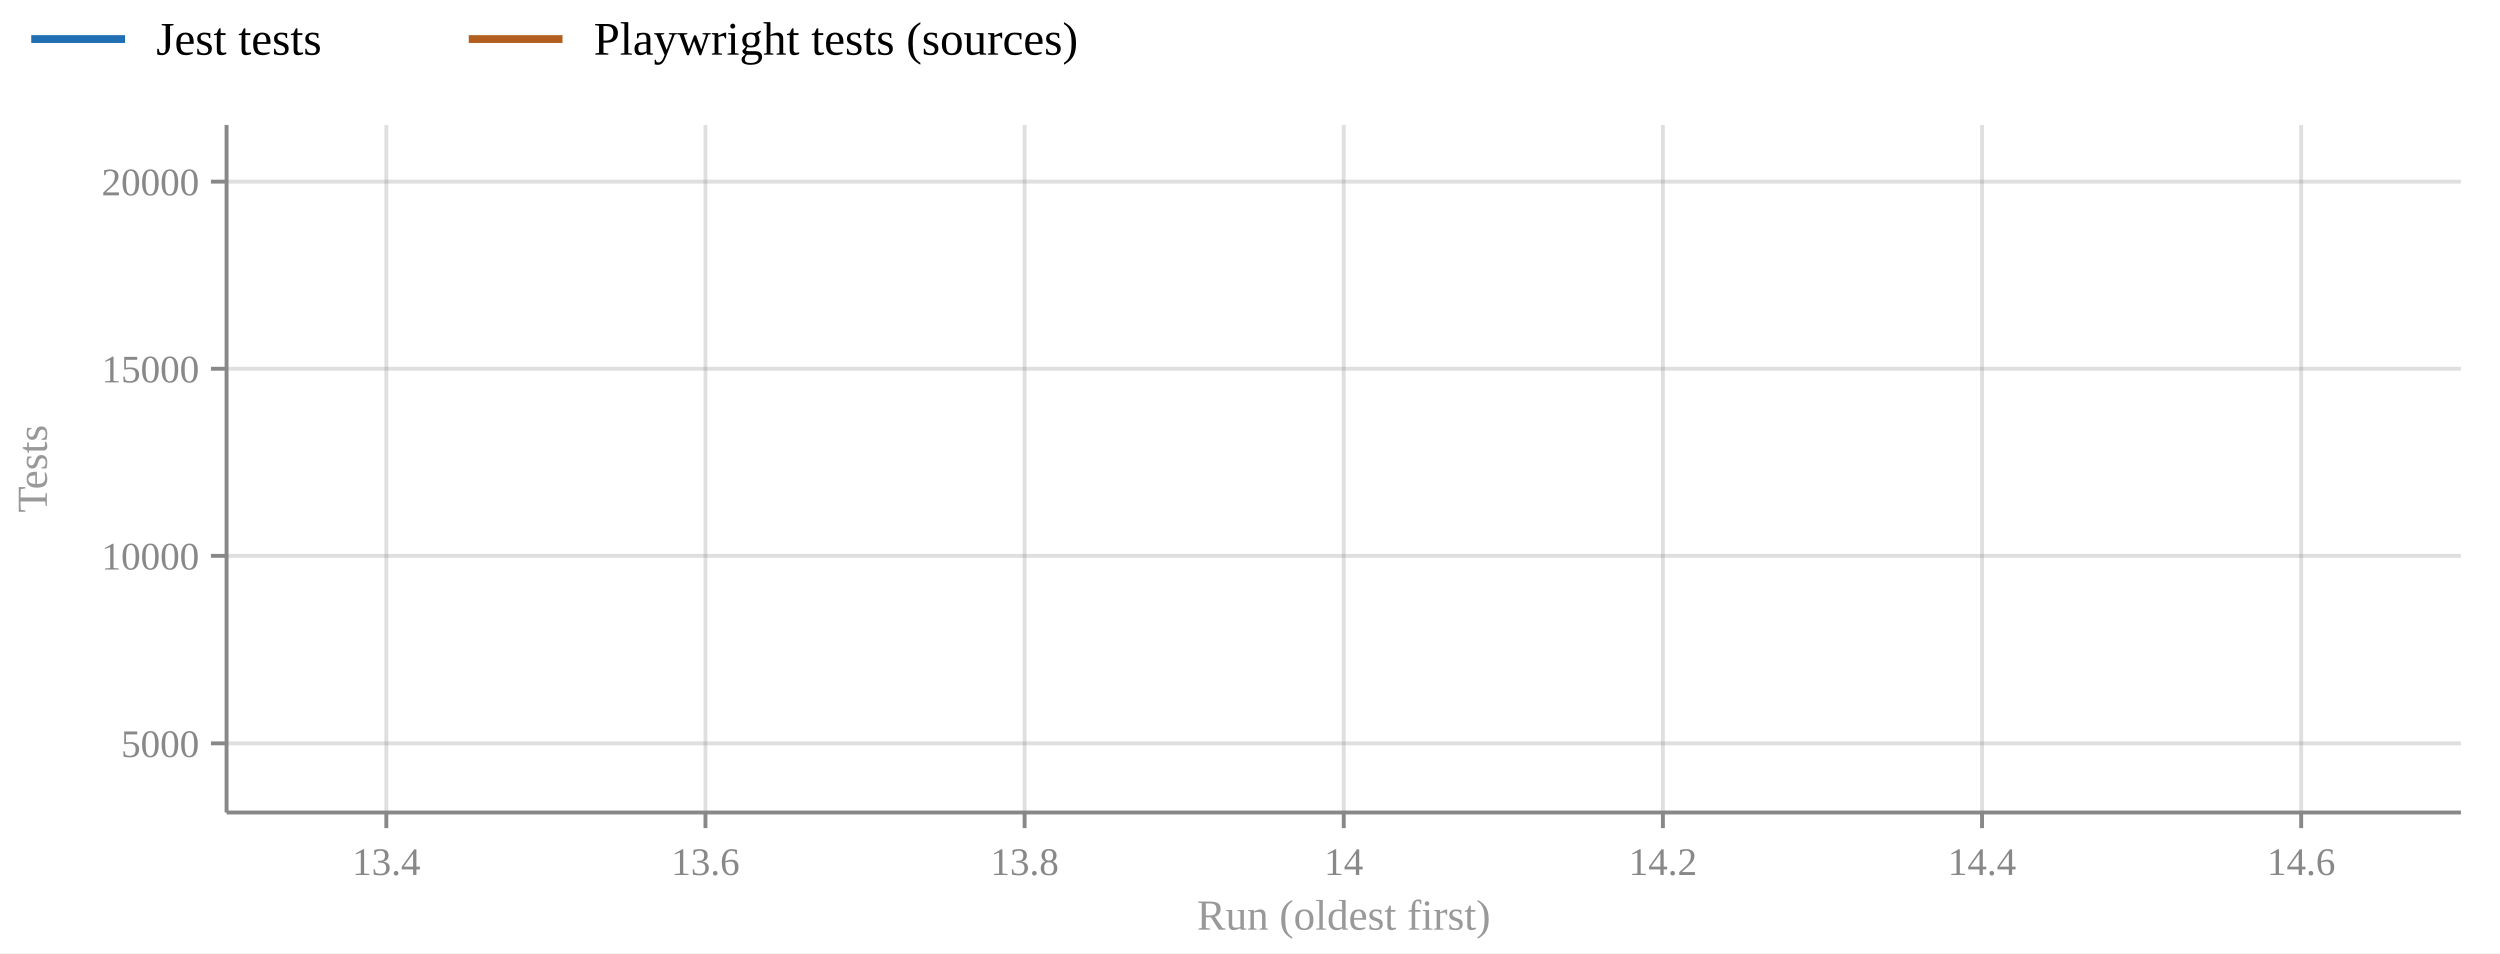
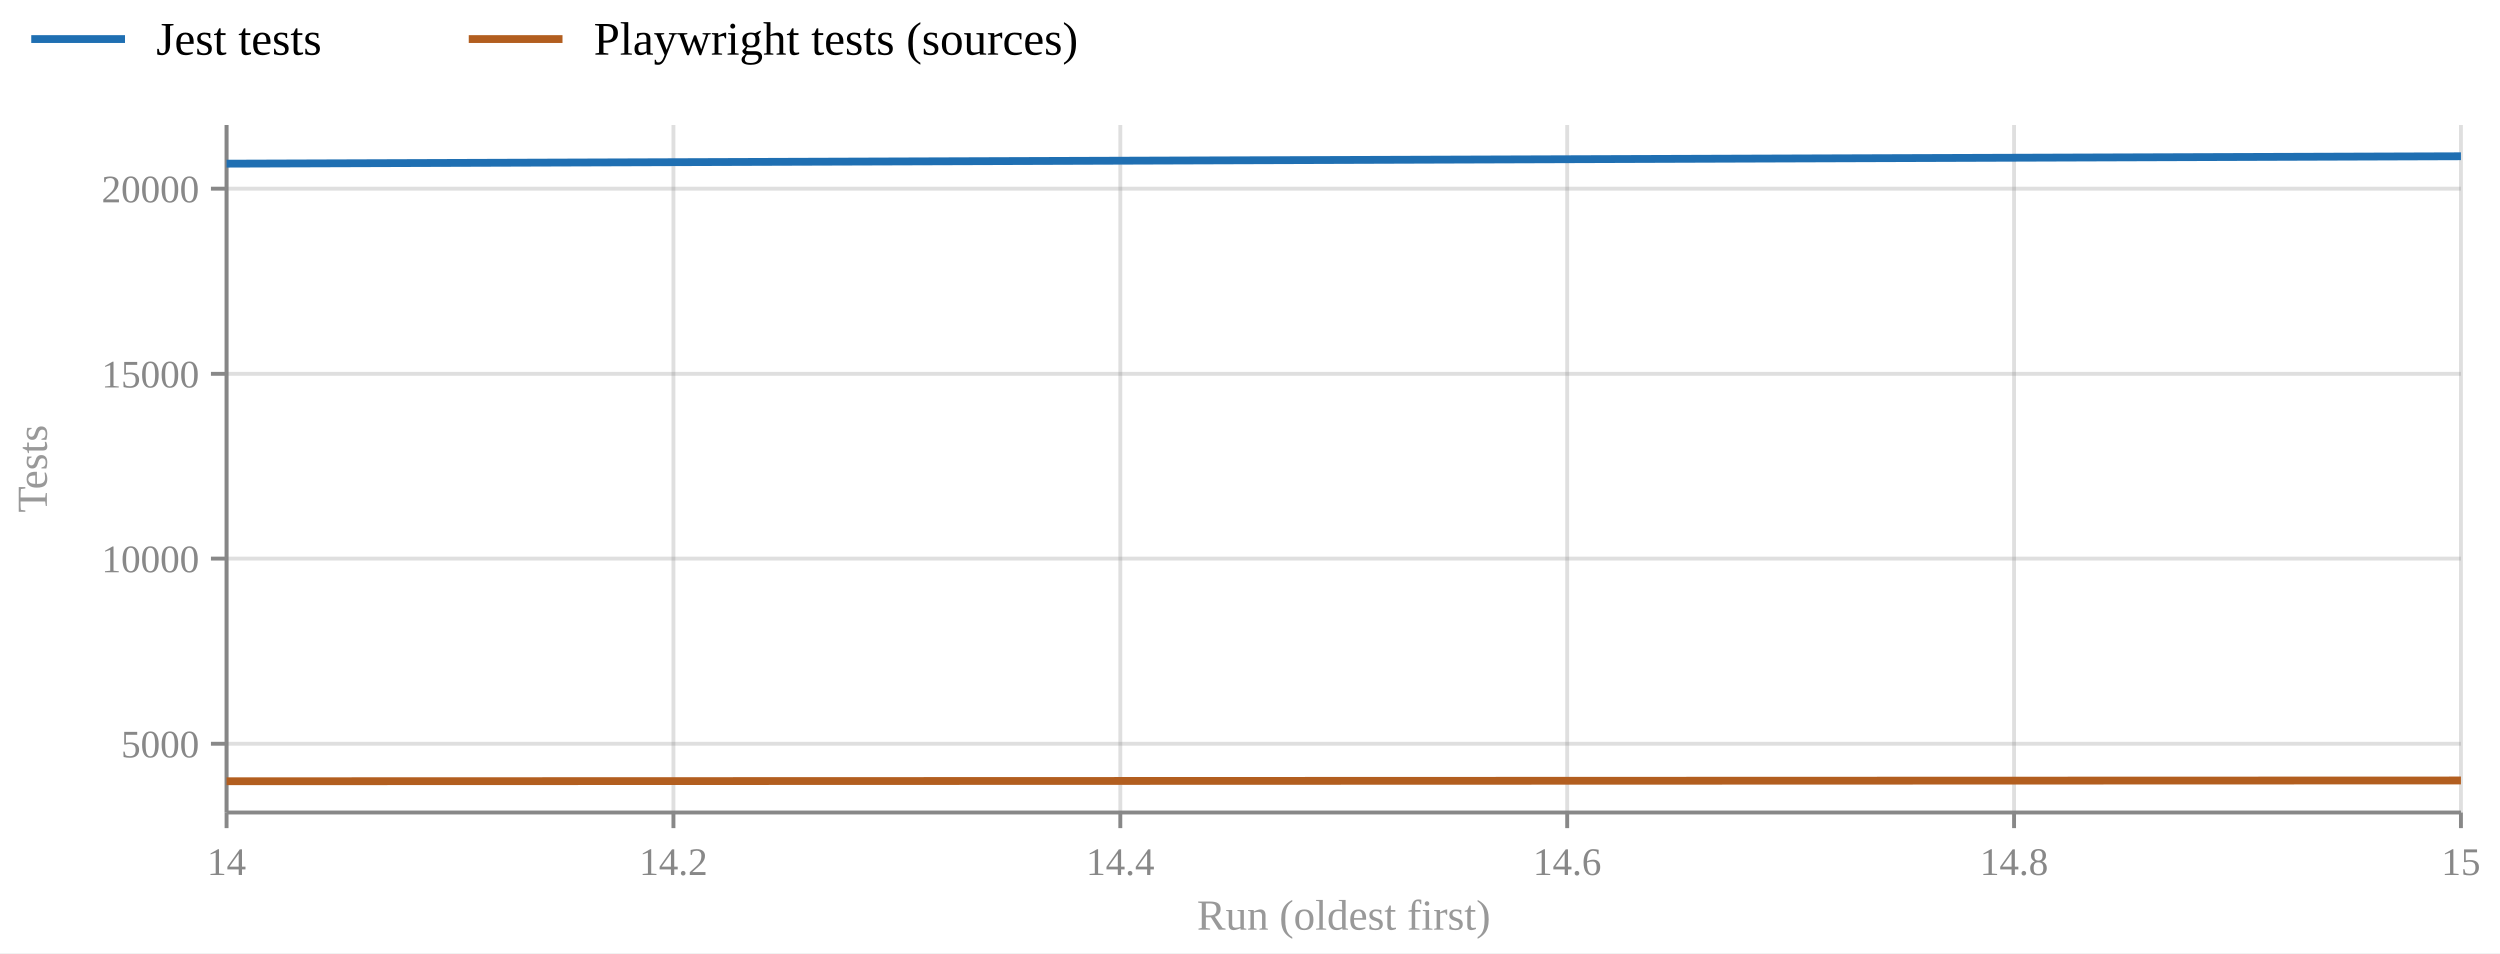
<svg xmlns="http://www.w3.org/2000/svg" viewBox="0 -24 640 244" height="244" visibility="visible" width="640">
  <rect x="0" y="-24" width="640" height="244" fill="#ffffff" />
  <defs visibility="visible">
    <clipPath id="ocClip4" visibility="visible">
      <rect x="58" y="8" width="572" height="176" visibility="visible" />
    </clipPath>
  </defs>
  <g aria-hidden="true" visibility="visible">
    <line stroke="var(--text-muted, #888)" x1="58" y1="184" x2="630" y2="184" visibility="visible" />
    <line stroke="var(--text-muted, #888)" x1="58" y1="8" x2="58" y2="184" visibility="visible" />
    <text text-anchor="middle" fill="var(--text-secondary, #999)" font-size="11" x="344" y="214" visibility="visible">Run (oldest first)</text>
    <text text-anchor="middle" fill="var(--text-secondary, #999)" font-size="11" x="12" y="96" transform="rotate(-90 12 96)" visibility="visible">Tests</text>
-     <line stroke="var(--border-subtle, rgba(128, 128, 128, 0.25))" x1="98.9" y1="8" x2="98.9" y2="184" visibility="visible" />
-     <line stroke="var(--text-muted, #888)" x1="98.9" y1="184" x2="98.9" y2="188" visibility="visible" />
-     <text fill="var(--text-muted, #888)" font-size="10" x="98.9" y="200" text-anchor="middle" visibility="visible">13.4</text>
-     <line stroke="var(--border-subtle, rgba(128, 128, 128, 0.25))" x1="180.6" y1="8" x2="180.6" y2="184" visibility="visible" />
-     <line stroke="var(--text-muted, #888)" x1="180.6" y1="184" x2="180.6" y2="188" visibility="visible" />
-     <text fill="var(--text-muted, #888)" font-size="10" x="180.6" y="200" text-anchor="middle" visibility="visible">13.6</text>
-     <line stroke="var(--border-subtle, rgba(128, 128, 128, 0.25))" x1="262.3" y1="8" x2="262.3" y2="184" visibility="visible" />
-     <line stroke="var(--text-muted, #888)" x1="262.3" y1="184" x2="262.3" y2="188" visibility="visible" />
-     <text fill="var(--text-muted, #888)" font-size="10" x="262.3" y="200" text-anchor="middle" visibility="visible">13.8</text>
-     <line stroke="var(--border-subtle, rgba(128, 128, 128, 0.25))" x1="344" y1="8" x2="344" y2="184" visibility="visible" />
-     <line stroke="var(--text-muted, #888)" x1="344" y1="184" x2="344" y2="188" visibility="visible" />
-     <text fill="var(--text-muted, #888)" font-size="10" x="344" y="200" text-anchor="middle" visibility="visible">14</text>
-     <line stroke="var(--border-subtle, rgba(128, 128, 128, 0.25))" x1="425.7" y1="8" x2="425.7" y2="184" visibility="visible" />
-     <line stroke="var(--text-muted, #888)" x1="425.7" y1="184" x2="425.7" y2="188" visibility="visible" />
-     <text fill="var(--text-muted, #888)" font-size="10" x="425.7" y="200" text-anchor="middle" visibility="visible">14.2</text>
-     <line stroke="var(--border-subtle, rgba(128, 128, 128, 0.25))" x1="507.4" y1="8" x2="507.4" y2="184" visibility="visible" />
-     <line stroke="var(--text-muted, #888)" x1="507.4" y1="184" x2="507.4" y2="188" visibility="visible" />
-     <text fill="var(--text-muted, #888)" font-size="10" x="507.4" y="200" text-anchor="middle" visibility="visible">14.4</text>
-     <line stroke="var(--border-subtle, rgba(128, 128, 128, 0.25))" x1="589.1" y1="8" x2="589.1" y2="184" visibility="visible" />
-     <line stroke="var(--text-muted, #888)" x1="589.1" y1="184" x2="589.1" y2="188" visibility="visible" />
-     <text fill="var(--text-muted, #888)" font-size="10" x="589.1" y="200" text-anchor="middle" visibility="visible">14.6</text>
-     <line stroke="var(--border-subtle, rgba(128, 128, 128, 0.25))" x1="58" y1="166.3" x2="630" y2="166.3" visibility="visible" />
-     <line stroke="var(--text-muted, #888)" x1="54" y1="166.3" x2="58" y2="166.3" visibility="visible" />
-     <text fill="var(--text-muted, #888)" font-size="10" x="51" y="169.8" text-anchor="end" visibility="visible">5000</text>
-     <line stroke="var(--border-subtle, rgba(128, 128, 128, 0.25))" x1="58" y1="118.3" x2="630" y2="118.3" visibility="visible" />
-     <line stroke="var(--text-muted, #888)" x1="54" y1="118.3" x2="58" y2="118.3" visibility="visible" />
-     <text fill="var(--text-muted, #888)" font-size="10" x="51" y="121.8" text-anchor="end" visibility="visible">10000</text>
-     <line stroke="var(--border-subtle, rgba(128, 128, 128, 0.25))" x1="58" y1="70.4" x2="630" y2="70.4" visibility="visible" />
-     <line stroke="var(--text-muted, #888)" x1="54" y1="70.4" x2="58" y2="70.4" visibility="visible" />
-     <text fill="var(--text-muted, #888)" font-size="10" x="51" y="73.9" text-anchor="end" visibility="visible">15000</text>
-     <line stroke="var(--border-subtle, rgba(128, 128, 128, 0.25))" x1="58" y1="22.5" x2="630" y2="22.5" visibility="visible" />
-     <line stroke="var(--text-muted, #888)" x1="54" y1="22.5" x2="58" y2="22.5" visibility="visible" />
-     <text fill="var(--text-muted, #888)" font-size="10" x="51" y="26" text-anchor="end" visibility="visible">20000</text>
+     <line stroke="var(--border-subtle, rgba(128, 128, 128, 0.25))" x1="58" y1="8" x2="58" y2="184" visibility="visible" />
+     <line stroke="var(--text-muted, #888)" x1="58" y1="184" x2="58" y2="188" visibility="visible" />
+     <text fill="var(--text-muted, #888)" font-size="10" x="58" y="200" text-anchor="middle" visibility="visible">14</text>
+     <line stroke="var(--border-subtle, rgba(128, 128, 128, 0.25))" x1="172.4" y1="8" x2="172.4" y2="184" visibility="visible" />
+     <line stroke="var(--text-muted, #888)" x1="172.4" y1="184" x2="172.4" y2="188" visibility="visible" />
+     <text fill="var(--text-muted, #888)" font-size="10" x="172.4" y="200" text-anchor="middle" visibility="visible">14.2</text>
+     <line stroke="var(--border-subtle, rgba(128, 128, 128, 0.25))" x1="286.8" y1="8" x2="286.8" y2="184" visibility="visible" />
+     <line stroke="var(--text-muted, #888)" x1="286.8" y1="184" x2="286.8" y2="188" visibility="visible" />
+     <text fill="var(--text-muted, #888)" font-size="10" x="286.8" y="200" text-anchor="middle" visibility="visible">14.4</text>
+     <line stroke="var(--border-subtle, rgba(128, 128, 128, 0.25))" x1="401.2" y1="8" x2="401.2" y2="184" visibility="visible" />
+     <line stroke="var(--text-muted, #888)" x1="401.2" y1="184" x2="401.2" y2="188" visibility="visible" />
+     <text fill="var(--text-muted, #888)" font-size="10" x="401.2" y="200" text-anchor="middle" visibility="visible">14.6</text>
+     <line stroke="var(--border-subtle, rgba(128, 128, 128, 0.25))" x1="515.6" y1="8" x2="515.6" y2="184" visibility="visible" />
+     <line stroke="var(--text-muted, #888)" x1="515.6" y1="184" x2="515.6" y2="188" visibility="visible" />
+     <text fill="var(--text-muted, #888)" font-size="10" x="515.6" y="200" text-anchor="middle" visibility="visible">14.8</text>
+     <line stroke="var(--border-subtle, rgba(128, 128, 128, 0.25))" x1="630" y1="8" x2="630" y2="184" visibility="visible" />
+     <line stroke="var(--text-muted, #888)" x1="630" y1="184" x2="630" y2="188" visibility="visible" />
+     <text fill="var(--text-muted, #888)" font-size="10" x="630" y="200" text-anchor="middle" visibility="visible">15</text>
+     <line stroke="var(--border-subtle, rgba(128, 128, 128, 0.25))" x1="58" y1="166.4" x2="630" y2="166.4" visibility="visible" />
+     <line stroke="var(--text-muted, #888)" x1="54" y1="166.4" x2="58" y2="166.4" visibility="visible" />
+     <text fill="var(--text-muted, #888)" font-size="10" x="51" y="169.9" text-anchor="end" visibility="visible">5000</text>
+     <line stroke="var(--border-subtle, rgba(128, 128, 128, 0.25))" x1="58" y1="119" x2="630" y2="119" visibility="visible" />
+     <line stroke="var(--text-muted, #888)" x1="54" y1="119" x2="58" y2="119" visibility="visible" />
+     <text fill="var(--text-muted, #888)" font-size="10" x="51" y="122.5" text-anchor="end" visibility="visible">10000</text>
+     <line stroke="var(--border-subtle, rgba(128, 128, 128, 0.25))" x1="58" y1="71.7" x2="630" y2="71.7" visibility="visible" />
+     <line stroke="var(--text-muted, #888)" x1="54" y1="71.7" x2="58" y2="71.7" visibility="visible" />
+     <text fill="var(--text-muted, #888)" font-size="10" x="51" y="75.2" text-anchor="end" visibility="visible">15000</text>
+     <line stroke="var(--border-subtle, rgba(128, 128, 128, 0.25))" x1="58" y1="24.3" x2="630" y2="24.3" visibility="visible" />
+     <line stroke="var(--text-muted, #888)" x1="54" y1="24.3" x2="58" y2="24.3" visibility="visible" />
+     <text fill="var(--text-muted, #888)" font-size="10" x="51" y="27.8" text-anchor="end" visibility="visible">20000</text>
  </g>
  <g aria-hidden="true" visibility="visible">
    <g clip-path="url(#ocClip4)" visibility="visible">
      <path stroke="none" d="" visibility="visible" />
      <path fill="none" stroke-width="1" d="" visibility="visible" />
-       <path fill="none" stroke-linejoin="round" stroke-linecap="round" d="M344,16" stroke="#1f6fb2" stroke-width="2" visibility="visible" />
+       <path fill="none" stroke-linejoin="round" stroke-linecap="round" d="M58,17.9L630,16" stroke="#1f6fb2" stroke-width="2" visibility="visible" />
      <g visibility="visible" />
    </g>
    <g clip-path="url(#ocClip4)" visibility="visible">
      <path stroke="none" d="" visibility="visible" />
      <path fill="none" stroke-width="1" d="" visibility="visible" />
-       <path fill="none" stroke-linejoin="round" stroke-linecap="round" d="M344,176" stroke="#b25e1f" stroke-width="2" visibility="visible" />
+       <path fill="none" stroke-linejoin="round" stroke-linecap="round" d="M58,176L630,175.8" stroke="#b25e1f" stroke-width="2" visibility="visible" />
      <g visibility="visible" />
    </g>
  </g>
  <g aria-hidden="true" visibility="visible">
    <line stroke="var(--text-muted, #888)" stroke-dasharray="3 3" visibility="visible" />
  </g>
  <g transform="translate(0 -24)">
    <line x1="8" y1="10" x2="32" y2="10" stroke="#1f6fb2" stroke-width="2" stroke-dasharray="none" />
    <text x="40" y="14" fill="canvastext" font-size="12">Jest tests</text>
    <line x1="120" y1="10" x2="144" y2="10" stroke="#b25e1f" stroke-width="2" stroke-dasharray="none" />
    <text x="152" y="14" fill="canvastext" font-size="12">Playwright tests (sources)</text>
  </g>
</svg>
